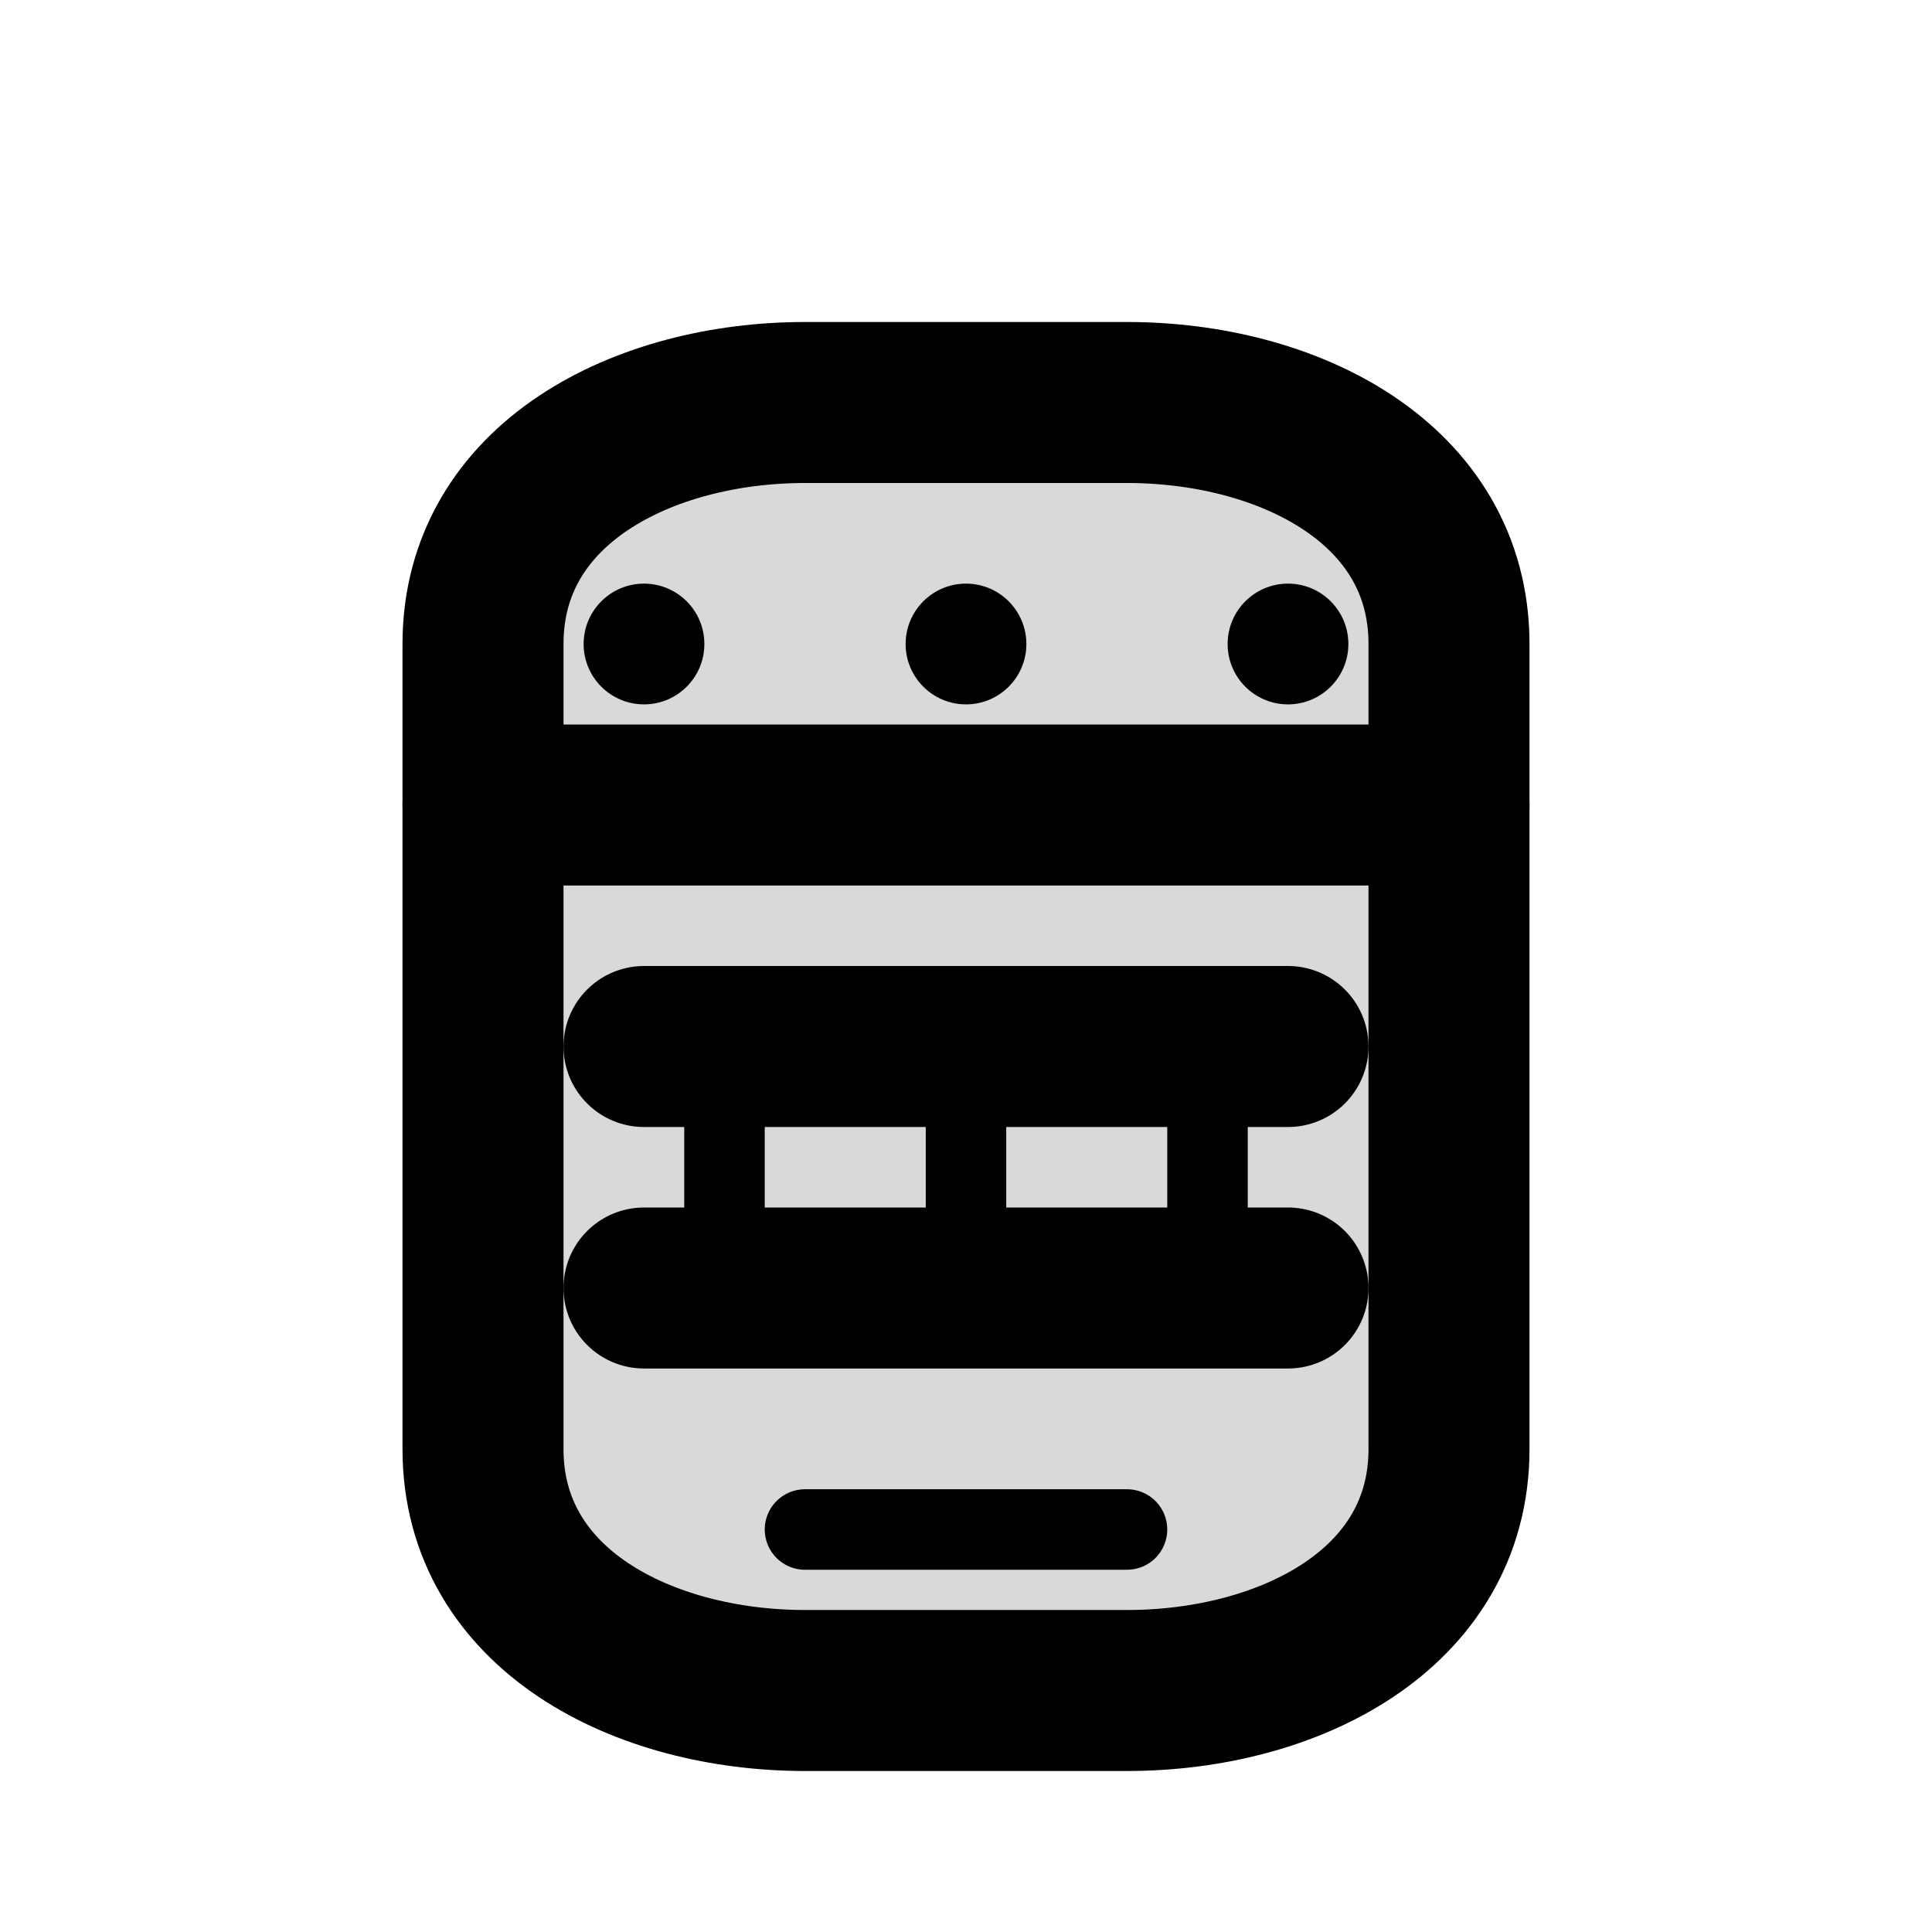
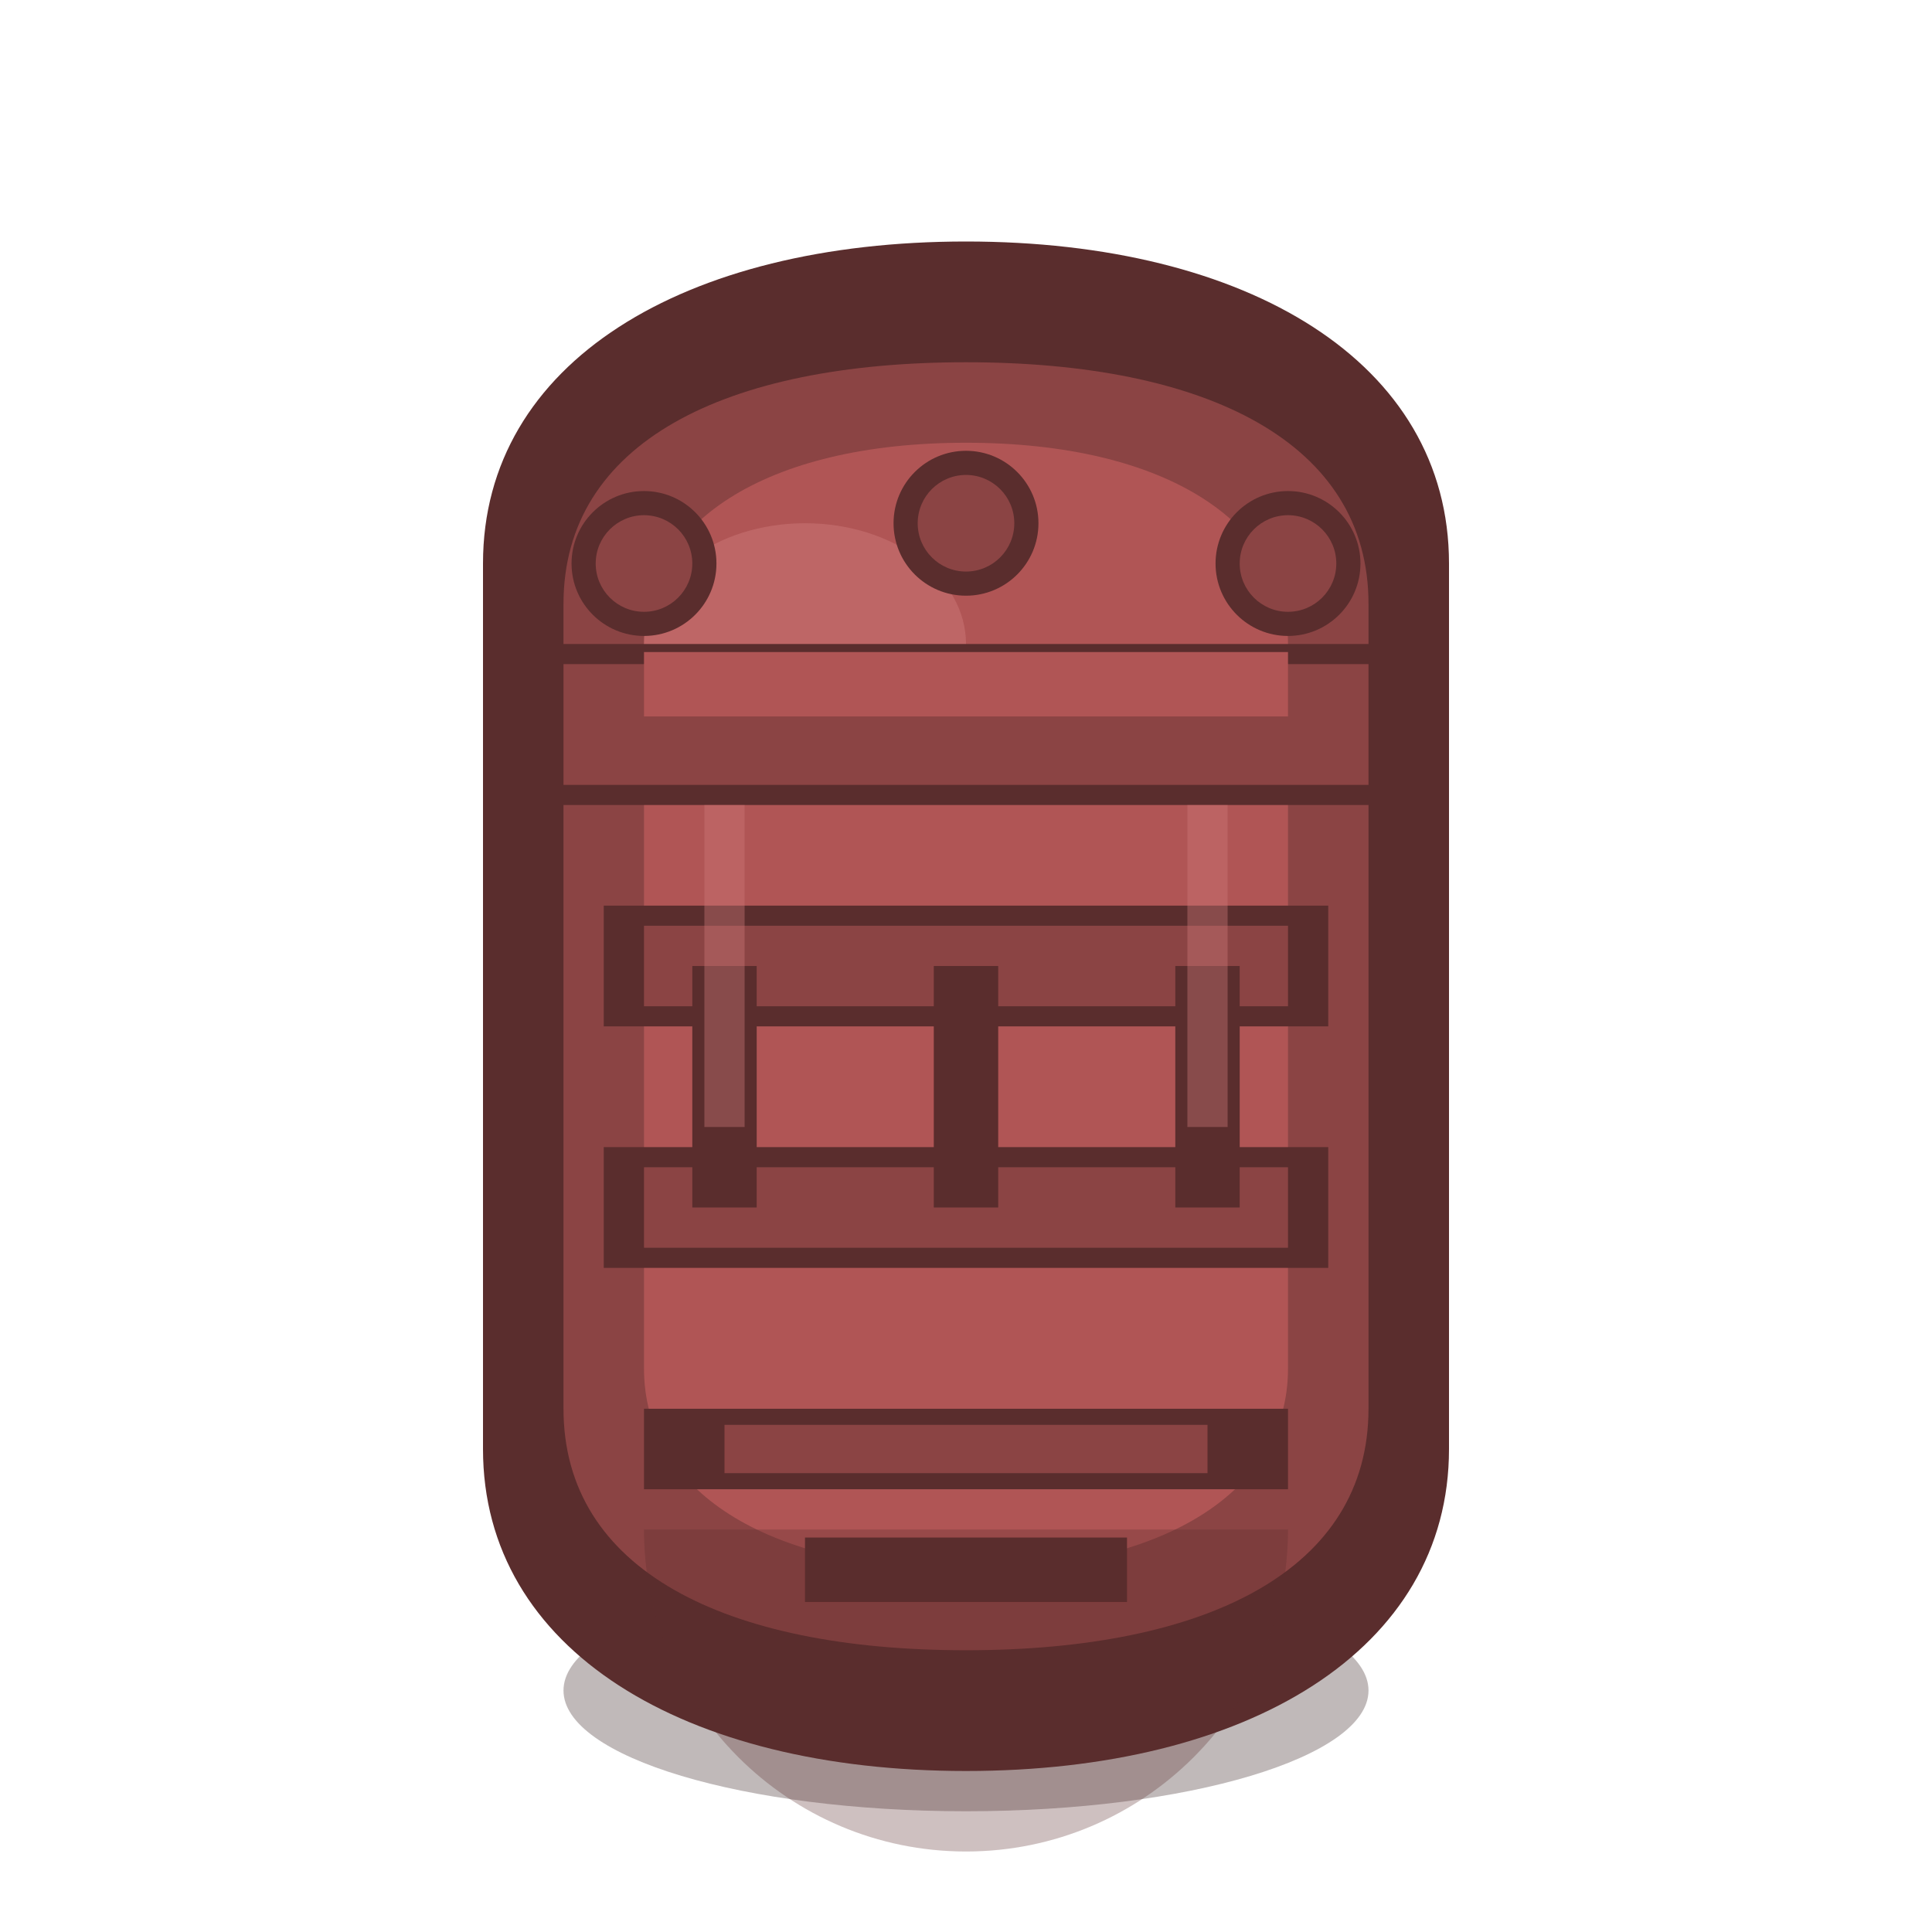
- <svg xmlns="http://www.w3.org/2000/svg" viewBox="0 0 24 24" fill="none">
-   <style>
-     .stroke { stroke: currentColor; stroke-width: 2; stroke-linecap: round; stroke-linejoin: round; fill: none; }
-     .metallic { fill: currentColor; fill-opacity: 0.15; }
-   </style>
-   <path class="stroke metallic" d="M6 8v10c0 2 2 3 4 3h4c2 0 4-1 4-3V8c0-2-2-3-4-3h-4c-2 0-4 1-4 3z" />
-   <path class="stroke" d="M6 10h12" />
-   <path class="stroke" d="M8 13h8M8 16h8" />
-   <path class="stroke" d="M9 13v3M12 13v3M15 13v3" style="stroke-width: 1;" />
-   <circle cx="8" cy="8" r="0.75" fill="currentColor" />
-   <circle cx="12" cy="8" r="0.75" fill="currentColor" />
-   <circle cx="16" cy="8" r="0.75" fill="currentColor" />
-   <path class="stroke" d="M10 19h4" style="stroke-width: 1;" />
+ <svg xmlns="http://www.w3.org/2000/svg" viewBox="0 0 24 24">
+   <ellipse cx="12" cy="21" rx="5" ry="1.5" fill="#2a1515" opacity="0.3" />
+   <path d="M6 7v11c0 2.5 2.5 4 6 4s6-1.5 6-4V7c0-2.5-2.5-4-6-4S6 4.5 6 7z" fill="#5a2d2d" />
+   <path d="M7 7.5v10c0 2 2 3 5 3s5-1 5-3v-10c0-2-2-3-5-3s-5 1-5 3z" fill="#8b4444" />
+   <path d="M8 8v9c0 1.5 1.5 2.5 4 2.5s4-1 4-2.5V8c0-1.5-1.5-2.5-4-2.5S8 6.5 8 8z" fill="#b05555" />
+   <ellipse cx="10" cy="8" rx="2" ry="1.5" fill="#cc7777" opacity="0.5" />
+   <path d="M6 9h12" fill="none" stroke="#5a2d2d" stroke-width="2" />
+   <path d="M7 9h10" fill="none" stroke="#8b4444" stroke-width="1.5" />
+   <path d="M8 8.5h8" fill="none" stroke="#b05555" stroke-width="0.8" />
+   <path d="M7.5 12h9" fill="none" stroke="#5a2d2d" stroke-width="1.5" />
+   <path d="M8 12h8" fill="none" stroke="#8b4444" stroke-width="1" />
+   <path d="M7.5 15h9" fill="none" stroke="#5a2d2d" stroke-width="1.5" />
+   <path d="M8 15h8" fill="none" stroke="#8b4444" stroke-width="1" />
+   <g fill="none" stroke="#5a2d2d" stroke-width="0.8">
+     <path d="M9 12v3" />
+     <path d="M12 12v3" />
+     <path d="M15 12v3" />
+   </g>
+   <circle cx="8" cy="7" r="0.9" fill="#5a2d2d" />
+   <circle cx="8" cy="7" r="0.6" fill="#8b4444" />
+   <circle cx="12" cy="6.5" r="0.9" fill="#5a2d2d" />
+   <circle cx="12" cy="6.5" r="0.6" fill="#8b4444" />
+   <circle cx="16" cy="7" r="0.9" fill="#5a2d2d" />
+   <circle cx="16" cy="7" r="0.6" fill="#8b4444" />
+   <path d="M8 18h8" fill="none" stroke="#5a2d2d" stroke-width="1" />
+   <path d="M9 18h6" fill="none" stroke="#8b4444" stroke-width="0.6" />
+   <path d="M10 19.5h4" fill="none" stroke="#5a2d2d" stroke-width="0.8" />
+   <path d="M9 10v4" fill="none" stroke="#cc7777" stroke-width="0.5" opacity="0.4" />
+   <path d="M15 10v4" fill="none" stroke="#cc7777" stroke-width="0.5" opacity="0.4" />
+   <path d="M8 19 A4 4 0 0 0 16 19" fill="#5a2d2d" opacity="0.3" />
</svg>
